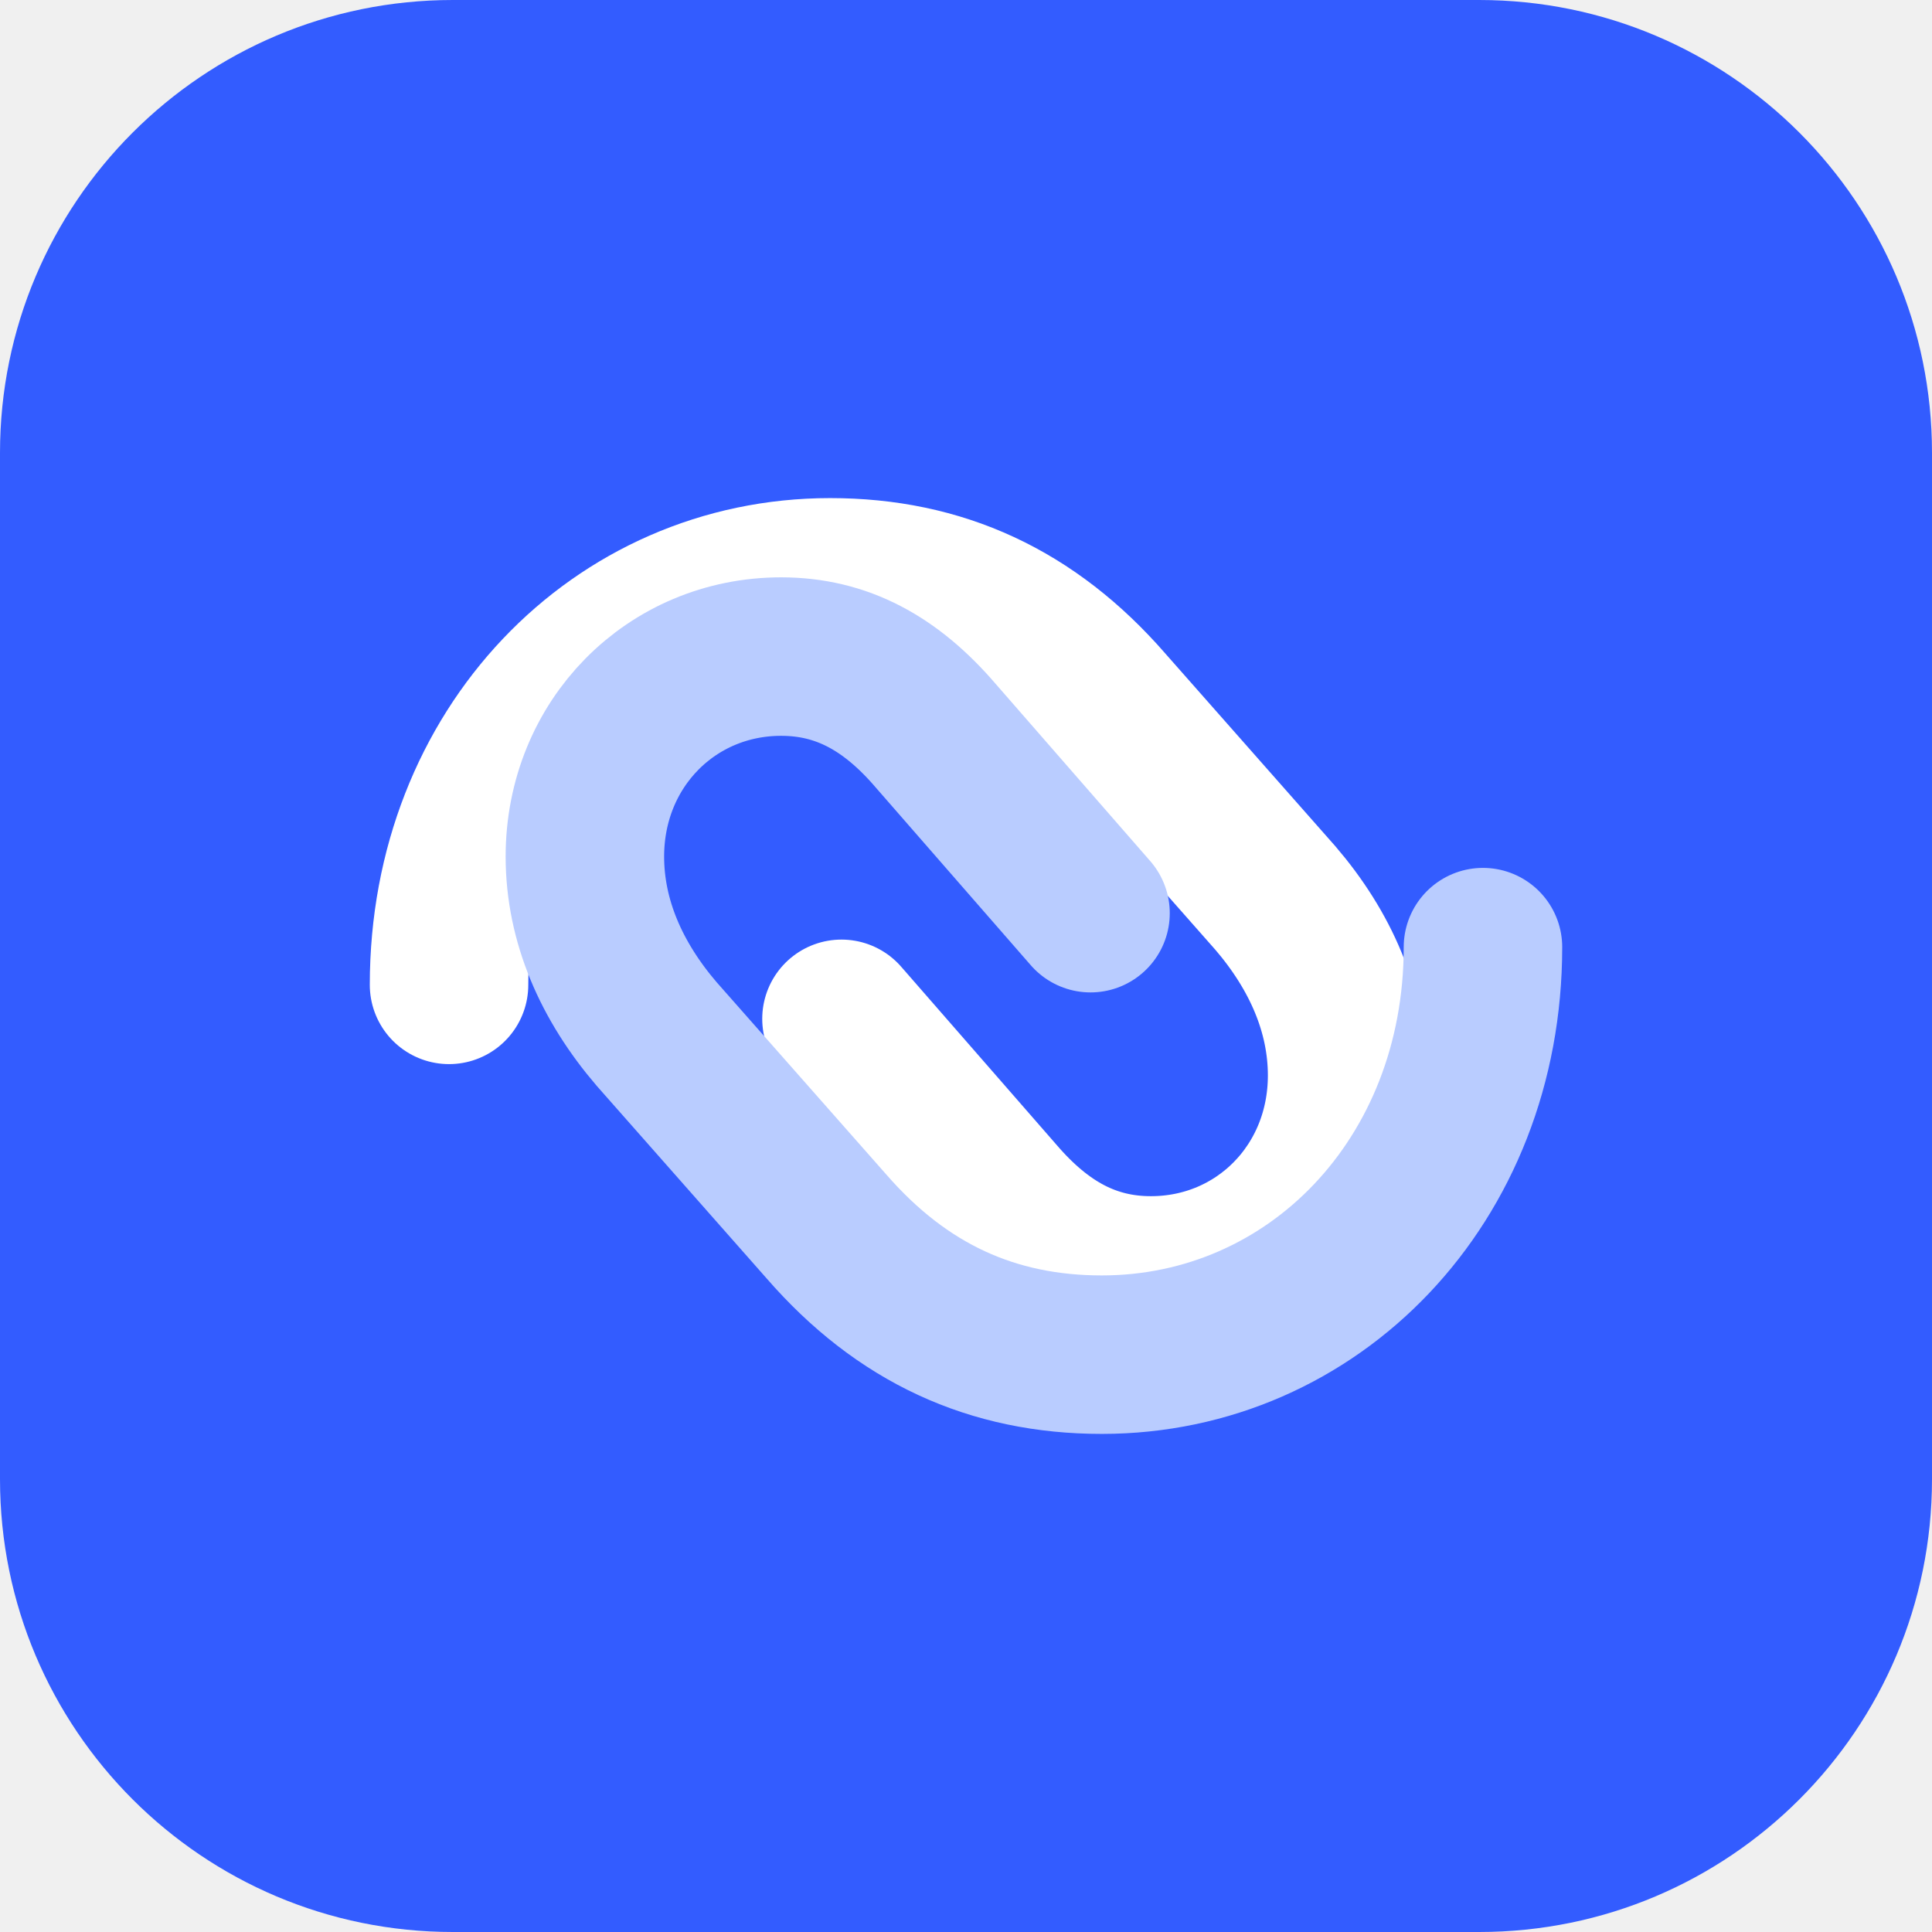
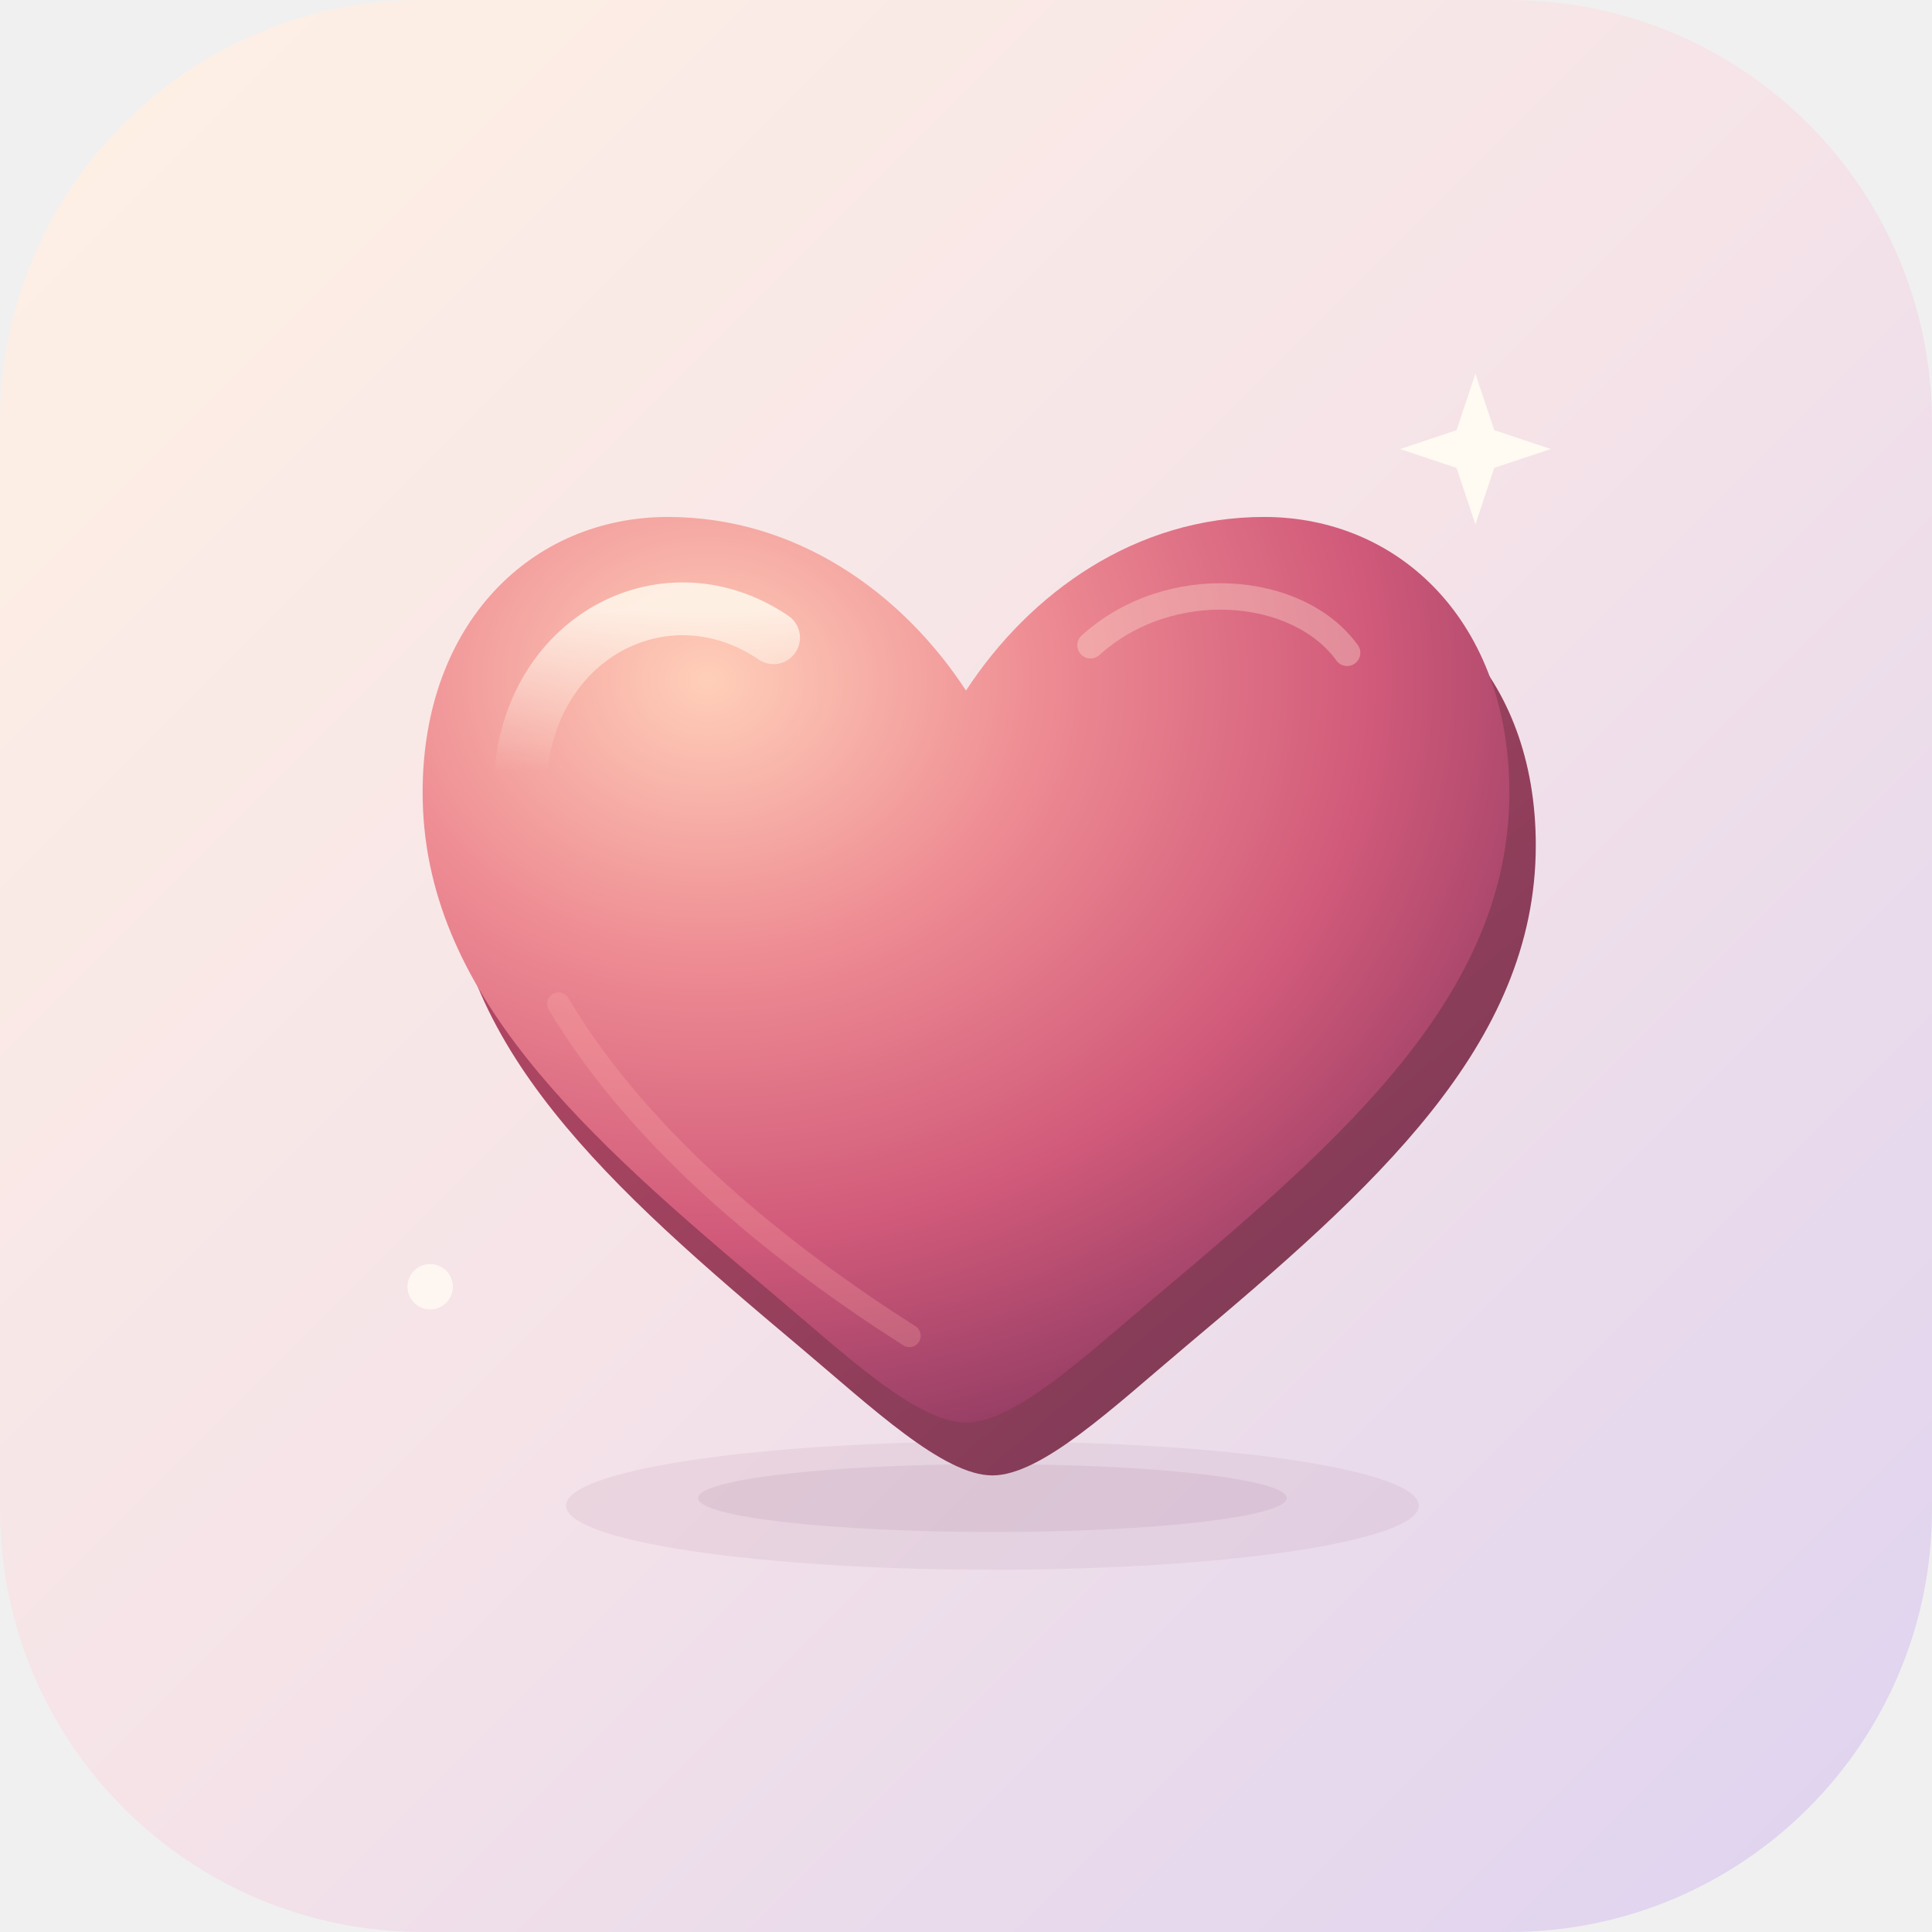
<svg xmlns="http://www.w3.org/2000/svg" viewBox="0 0 512 512">
-   <rect width="512" height="512" rx="120" fill="#335cff" />
-   <path d="M119 261c0-62 45-108 101-108 29 0 53 11 73 34l45 51c12 14 19 30 19 47 0 30-23 53-52 53-16 0-29-7-41-21l-41-47" fill="none" stroke="#fff" stroke-width="42" stroke-linecap="round" />
-   <path d="M393 251c0 62-45 108-101 108-29 0-53-11-73-34l-45-51c-12-14-19-30-19-47 0-30 23-53 52-53 16 0 29 7 41 21l41 47" fill="none" stroke="#b9ccff" stroke-width="42" stroke-linecap="round" />
+   <defs>
+     <linearGradient id="paper" x1="0" y1="0" x2="1" y2="1">
+       <stop stop-color="#fff1e4" />
+       <stop offset=".5" stop-color="#f5e3e8" />
+       <stop offset="1" stop-color="#ddd2f0" />
+     </linearGradient>
+     <linearGradient id="side" x1="0" y1="0" x2="1" y2="1">
+       <stop stop-color="#c54b69" />
+       <stop offset="1" stop-color="#713752" />
+     </linearGradient>
+     <radialGradient id="heart" cx=".26" cy=".18" r=".88">
+       <stop stop-color="#ffcfb9" />
+       <stop offset=".35" stop-color="#ee8c93" />
+       <stop offset=".7" stop-color="#d15a7a" />
+       <stop offset="1" stop-color="#933c64" />
+     </radialGradient>
+     <linearGradient id="gloss" x1="0" y1="0" x2="0" y2="1">
+       <stop stop-color="#fff8ed" stop-opacity=".85" />
+       <stop offset="1" stop-color="#ffeedf" stop-opacity="0" />
+     </linearGradient>
+     <path id="shape" d="M256 377C243 377 224 359 205 343C155 301 112 263 112 210C112 165 141 137 177 137C211 137 239 157 256 183C273 157 301 137 335 137C371 137 400 165 400 210C400 263 357 301 307 343C288 359 269 377 256 377Z" />
+   </defs>
+   <rect width="512" height="512" rx="112" fill="url(#paper)" />
+   <ellipse cx="263" cy="399" rx="113" ry="17" fill="#7f4565" opacity=".08" />
+   <ellipse cx="263" cy="397" rx="78" ry="9" fill="#7f4565" opacity=".09" />
+   <use href="#shape" transform="translate(7 14)" fill="url(#side)" />
+   <use href="#shape" fill="url(#heart)" />
+   <path d="M138 205C141 168 177 150 205 169" fill="none" stroke="url(#gloss)" stroke-width="14" stroke-linecap="round" />
+   <path d="M289 171C310 152 344 155 357 173" fill="none" stroke="#ffe5d3" stroke-opacity=".35" stroke-width="7" stroke-linecap="round" />
+   <path d="M148 266C170 303 208 333 241 354" fill="none" stroke="#ffb1aa" stroke-opacity=".25" stroke-width="6" stroke-linecap="round" />
+   <path d="m391 99 5 15 15 5-15 5-5 15-5-15-15-5 15-5Z" fill="#fffaf2" />
+   <circle cx="114" cy="341" r="6" fill="#fffaf2" opacity=".9" />
</svg>
